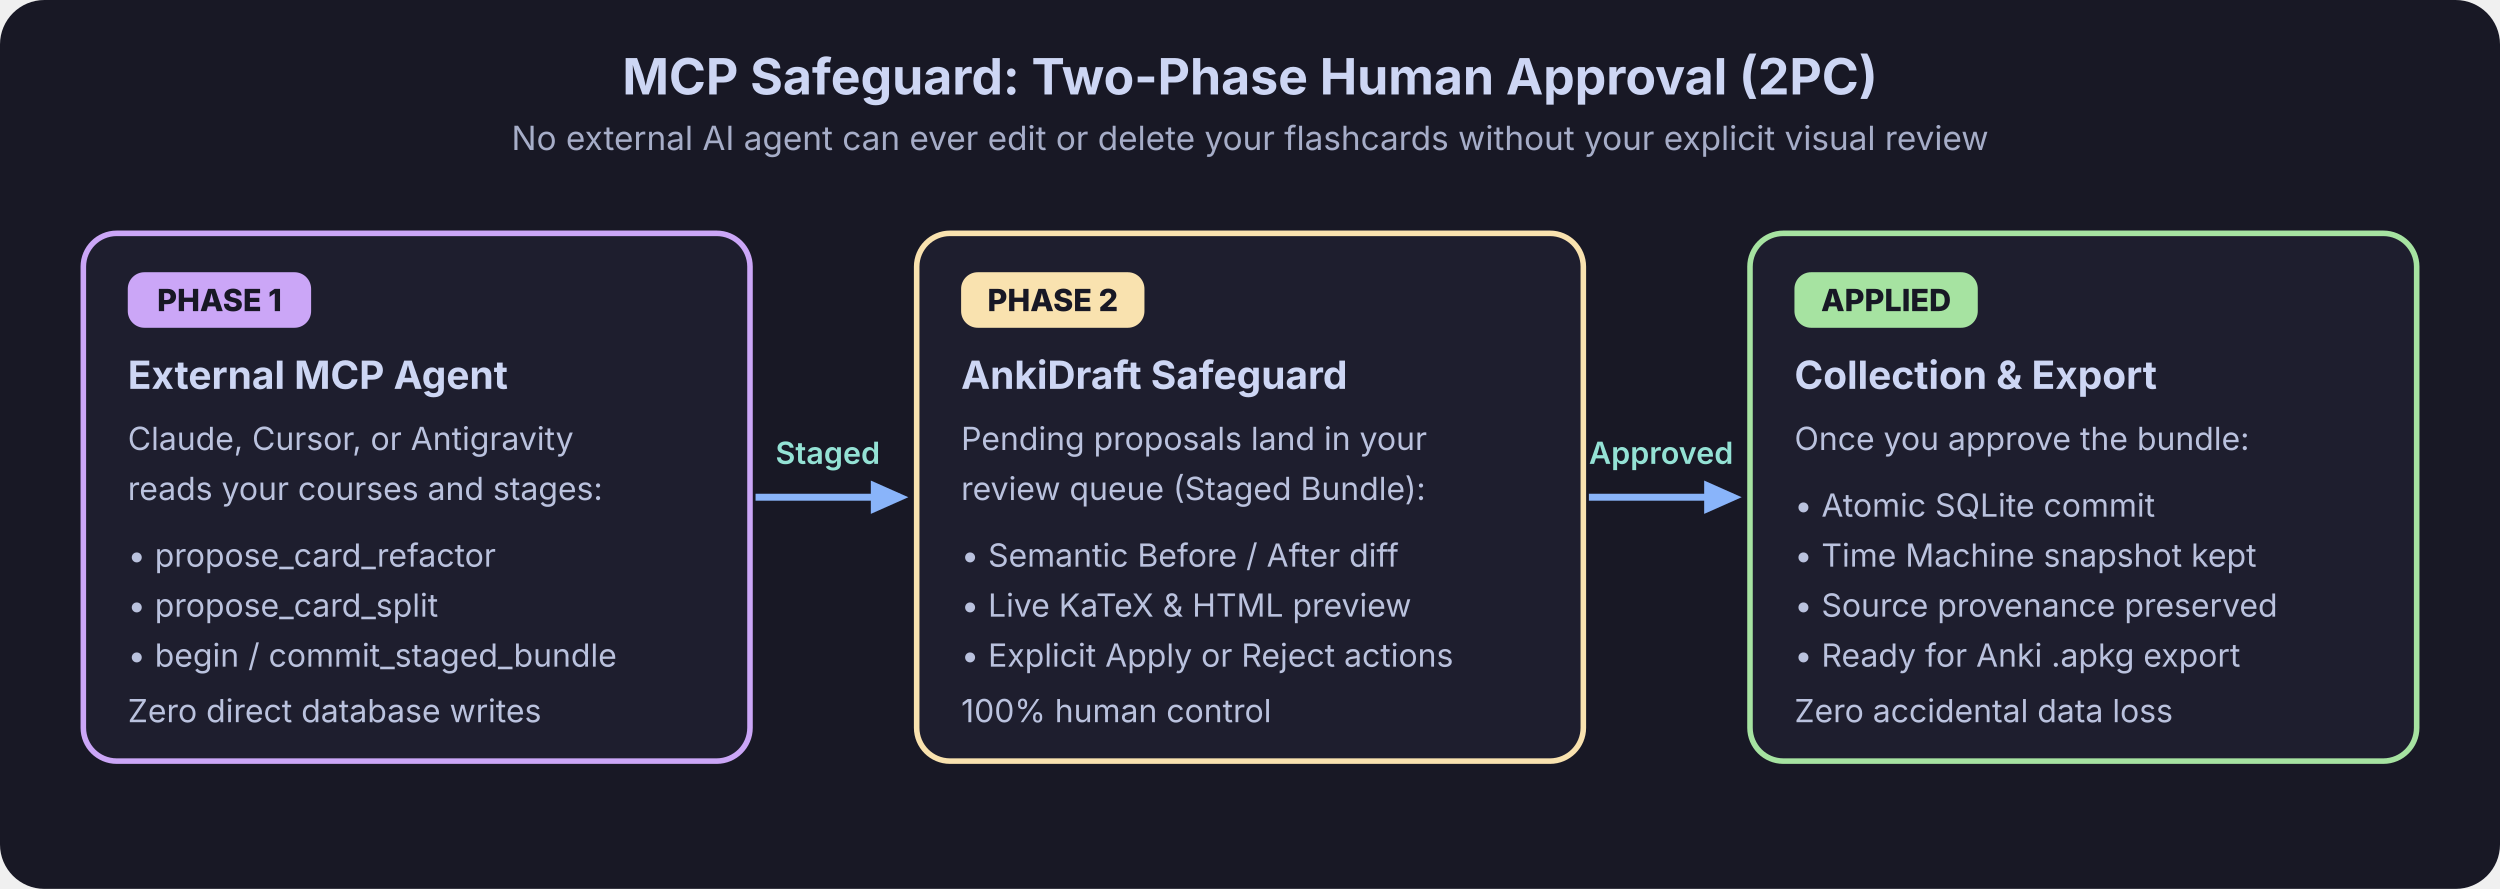
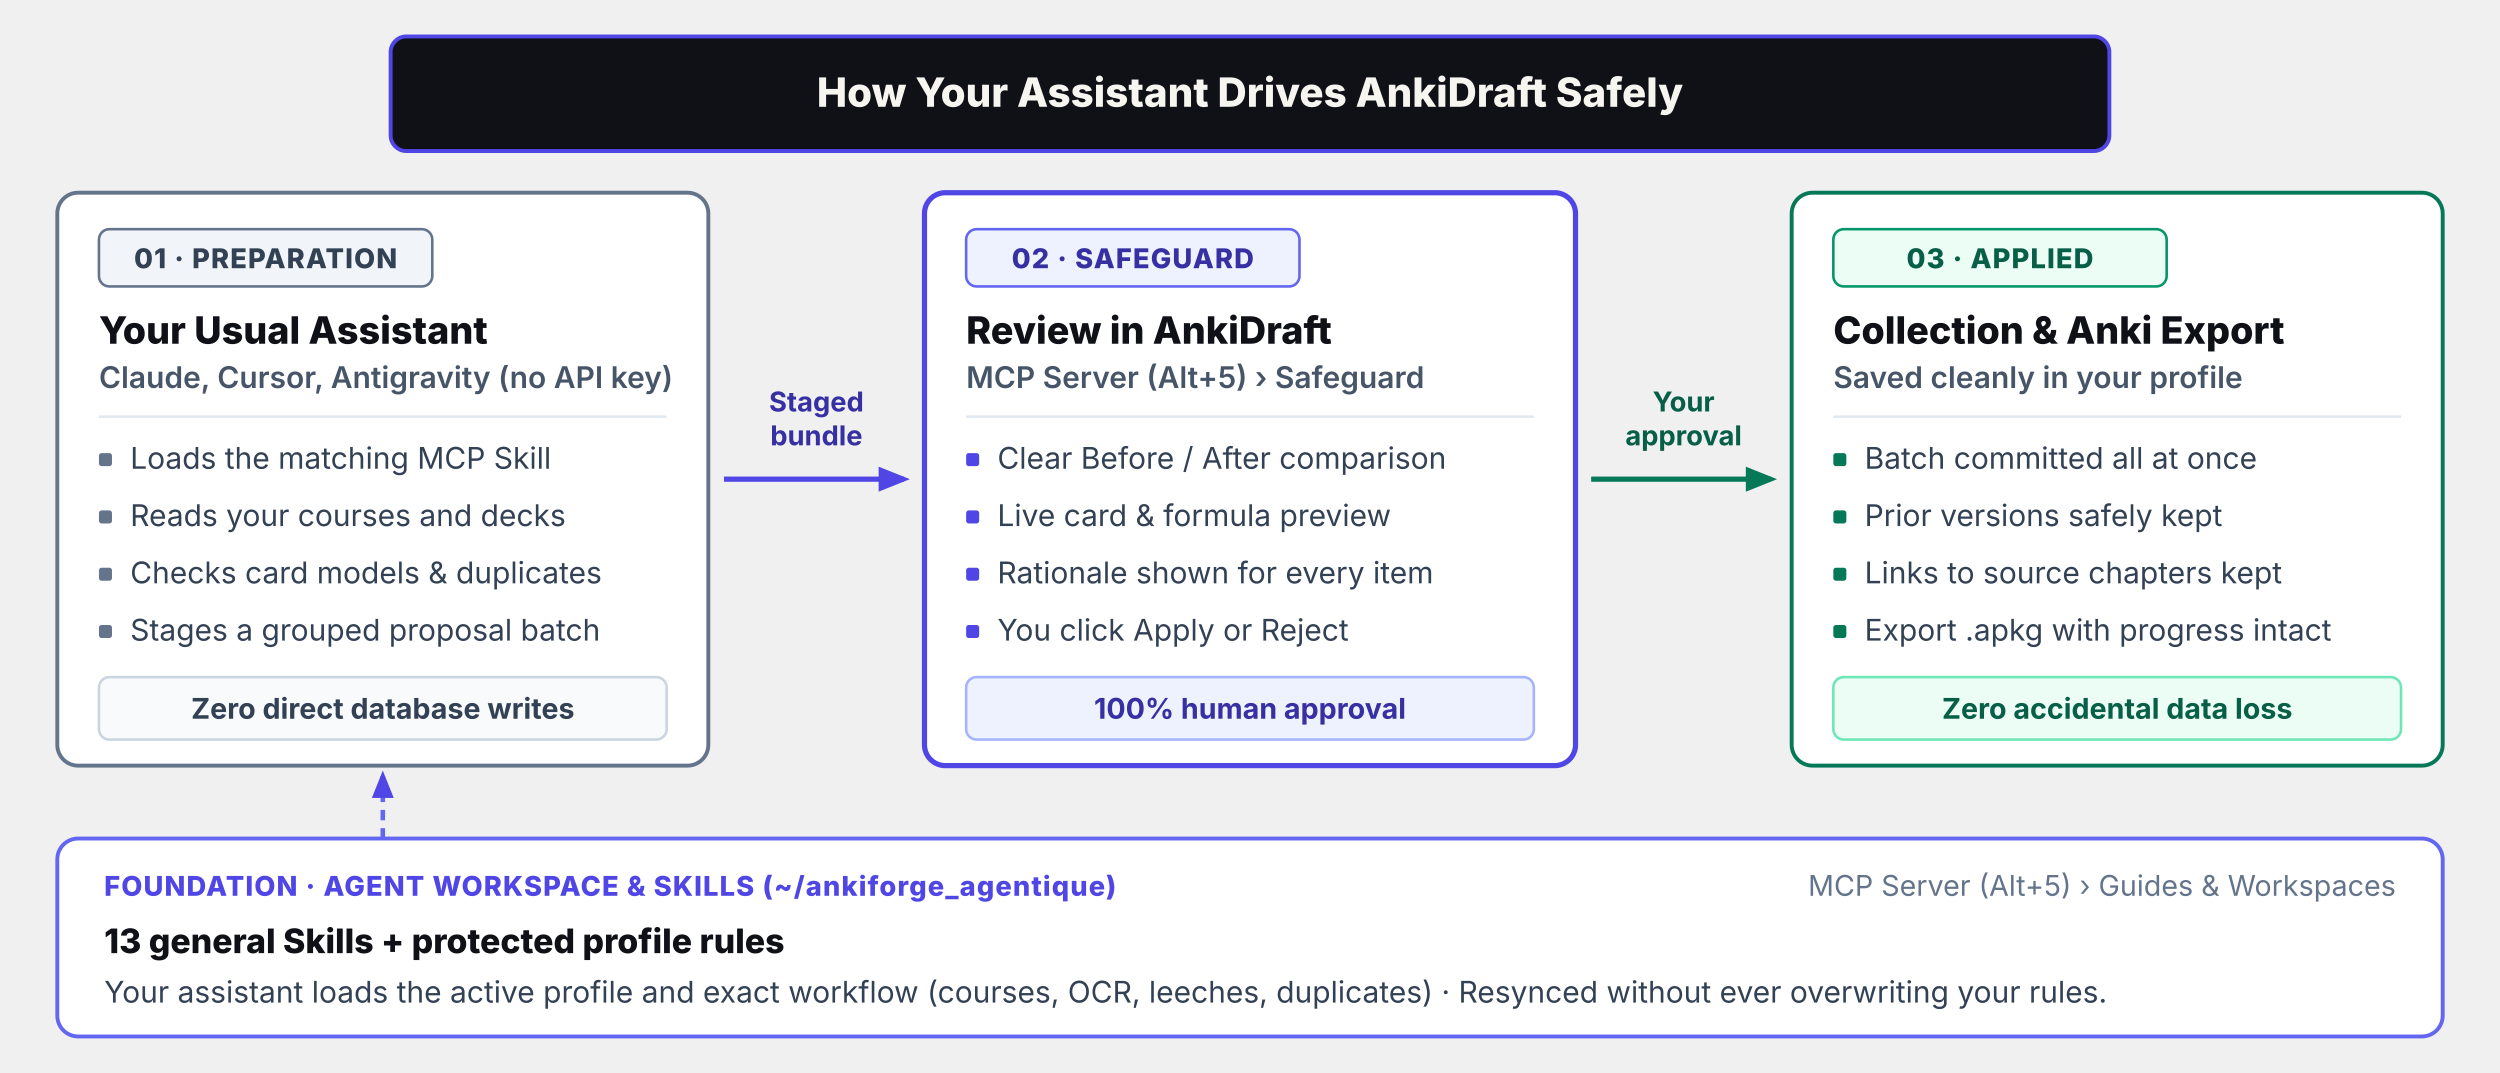
- <svg xmlns="http://www.w3.org/2000/svg" viewBox="0 0 900 320" width="100%" height="100%">
+ <svg xmlns="http://www.w3.org/2000/svg" viewBox="0 0 960 412" width="960" height="412" role="img" aria-label="How the Zero API Key Workflow Works with Skills Workspace and AnkiDraft Safeguard">
+   <style>
+     .header-box { fill: #0F1117; stroke: #4F46E5; stroke-width: 1.5; }
+     .header-text { fill: #F6F5F0; font-family: Archivo, Inter, system-ui, sans-serif; font-size: 15.5px; font-weight: 800; }
+ 
+     .card-prep { fill: #FFFFFF; stroke: #64748B; stroke-width: 1.5; }
+     .card-guard { fill: #FFFFFF; stroke: #4F46E5; stroke-width: 2; }
+     .card-done { fill: #FFFFFF; stroke: #047857; stroke-width: 1.5; }
+     .base-box { fill: #FFFFFF; stroke: #6366F1; stroke-width: 1.5; }
+ 
+     .divider { stroke: #E2E8F0; stroke-width: 1; }
+ 
+     .pill-prep { fill: #F1F5F9; stroke: #64748B; stroke-width: 1; }
+     .pill-prep-text { fill: #334155; font-family: Archivo, Inter, system-ui, sans-serif; font-size: 10.5px; font-weight: 800; letter-spacing: 0.04em; }
+ 
+     .pill-guard { fill: #EEF2FF; stroke: #6366F1; stroke-width: 1; }
+     .pill-guard-text { fill: #3730A3; font-family: Archivo, Inter, system-ui, sans-serif; font-size: 10.5px; font-weight: 800; letter-spacing: 0.04em; }
+ 
+     .pill-done { fill: #ECFDF5; stroke: #059669; stroke-width: 1; }
+     .pill-done-text { fill: #065F46; font-family: Archivo, Inter, system-ui, sans-serif; font-size: 10.5px; font-weight: 800; letter-spacing: 0.04em; }
+ 
+     .card-title { fill: #0F1117; font-family: Archivo, Inter, system-ui, sans-serif; font-size: 14.5px; font-weight: 800; }
+     .card-sub { fill: #475569; font-family: Inter, system-ui, sans-serif; font-size: 11.5px; font-weight: 600; }
+     .card-item { fill: #334155; font-family: Inter, system-ui, sans-serif; font-size: 11.5px; }
+ 
+     .dot-prep { fill: #64748B; }
+     .dot-guard { fill: #4F46E5; }
+     .dot-done { fill: #047857; }
+ 
+     .status-prep { fill: #F8FAFC; stroke: #CBD5E1; stroke-width: 1; }
+     .status-prep-text { fill: #334155; font-family: Inter, system-ui, sans-serif; font-size: 11px; font-weight: 700; }
+ 
+     .status-guard { fill: #EEF2FF; stroke: #A5B4FC; stroke-width: 1; }
+     .status-guard-text { fill: #3730A3; font-family: Inter, system-ui, sans-serif; font-size: 11px; font-weight: 700; }
+ 
+     .status-done { fill: #ECFDF5; stroke: #6EE7B7; stroke-width: 1; }
+     .status-done-text { fill: #065F46; font-family: Inter, system-ui, sans-serif; font-size: 11px; font-weight: 700; }
+ 
+     .arrow-line { stroke: #4F46E5; stroke-width: 2; fill: none; }
+     .arrow-done { stroke: #047857; stroke-width: 2; fill: none; }
+     .arrow-feed { stroke: #6366F1; stroke-width: 1.75; stroke-dasharray: 4 3; fill: none; }
+     .arrow-label { fill: #3730A3; font-family: Inter, system-ui, sans-serif; font-size: 10.5px; font-weight: 700; }
+     .arrow-label-done { fill: #065F46; font-family: Inter, system-ui, sans-serif; font-size: 10.5px; font-weight: 700; }
+ 
+     .marker-indigo { fill: #4F46E5; }
+     .marker-done { fill: #047857; }
+ 
+     .base-kicker { fill: #4F46E5; font-family: Archivo, Inter, system-ui, sans-serif; font-size: 10.5px; font-weight: 800; letter-spacing: 0.04em; }
+     .base-title { fill: #0F1117; font-family: Archivo, Inter, system-ui, sans-serif; font-size: 13px; font-weight: 800; }
+     .base-text { fill: #334155; font-family: Inter, system-ui, sans-serif; font-size: 11.5px; }
+     .base-muted { fill: #64748B; font-family: Inter, system-ui, sans-serif; font-size: 11px; }
+ 
+     @media (prefers-color-scheme: dark) {
+       .header-box { fill: #1E1B4B; stroke: #818CF8; }
+       .card-prep, .card-guard, .card-done, .base-box { fill: #161922; }
+       .card-prep { stroke: #64748B; }
+       .card-guard, .base-box { stroke: #818CF8; }
+       .card-done { stroke: #34D399; }
+       .divider { stroke: #262A36; }
+ 
+       .pill-prep { fill: #1E293B; stroke: #64748B; }
+       .pill-prep-text { fill: #E2E8F0; }
+       .pill-guard { fill: #1E1B4B; stroke: #818CF8; }
+       .pill-guard-text { fill: #C7D2FE; }
+       .pill-done { fill: #064E3B; stroke: #34D399; }
+       .pill-done-text { fill: #A7F3D0; }
+ 
+       .card-title, .base-title { fill: #F8FAFC; }
+       .card-sub, .card-item, .base-text { fill: #CBD5E1; }
+       .base-muted { fill: #94A3B8; }
+       .base-kicker { fill: #A5B4FC; }
+ 
+       .dot-prep { fill: #94A3B8; }
+       .dot-guard { fill: #818CF8; }
+       .dot-done { fill: #34D399; }
+ 
+       .status-prep { fill: #1E293B; stroke: #475569; }
+       .status-prep-text { fill: #E2E8F0; }
+       .status-guard { fill: #1E1B4B; stroke: #6366F1; }
+       .status-guard-text { fill: #C7D2FE; }
+       .status-done { fill: #064E3B; stroke: #10B981; }
+       .status-done-text { fill: #A7F3D0; }
+ 
+       .arrow-line, .arrow-feed { stroke: #818CF8; }
+       .arrow-done { stroke: #34D399; }
+       .arrow-label { fill: #C7D2FE; }
+       .arrow-label-done { fill: #A7F3D0; }
+       .marker-indigo { fill: #818CF8; }
+       .marker-done { fill: #34D399; }
+     }
+   </style>
  <defs>
-     <style>
-       .bg { fill: #181825; }
-       .box { fill: #1e1e2e; stroke: #45475a; stroke-width: 1.6; }
-       .box-purple { fill: #1e1e2e; stroke: #cba6f7; stroke-width: 2; }
-       .box-amber { fill: #1e1e2e; stroke: #f9e2af; stroke-width: 2; }
-       .box-green { fill: #1e1e2e; stroke: #a6e3a1; stroke-width: 2; }
-       .title { font-family: system-ui, -apple-system, sans-serif; font-size: 18px; font-weight: 700; fill: #cdd6f4; text-anchor: middle; }
-       .subtitle { font-family: system-ui, -apple-system, sans-serif; font-size: 12px; fill: #a6adc8; text-anchor: middle; }
-       .step-lbl { font-family: system-ui, -apple-system, sans-serif; font-size: 14px; font-weight: 700; fill: #cdd6f4; }
-       .desc { font-family: system-ui, -apple-system, sans-serif; font-size: 11.5px; fill: #bac2de; }
-       .badge { font-family: system-ui, -apple-system, sans-serif; font-size: 11px; font-weight: 800; fill: #181825; text-anchor: middle; }
-       .arrow { stroke: #89b4fa; stroke-width: 2.5; fill: none; }
-       .arrow-lbl { font-family: system-ui, -apple-system, sans-serif; font-size: 11px; font-weight: 600; fill: #94e2d5; text-anchor: middle; }
-     </style>
-     <marker id="arr-b" viewBox="0 0 10 10" refX="7" refY="5" markerWidth="6" markerHeight="6" orient="auto">
-       <path d="M 0 1 L 9 5 L 0 9 z" fill="#89b4fa" />
+     <marker id="arr-indigo" viewBox="0 0 10 10" refX="8" refY="5" markerWidth="6" markerHeight="6" orient="auto">
+       <path class="marker-indigo" d="M 0 1 L 10 5 L 0 9 z" />
+     </marker>
+     <marker id="arr-done" viewBox="0 0 10 10" refX="8" refY="5" markerWidth="6" markerHeight="6" orient="auto">
+       <path class="marker-done" d="M 0 1 L 10 5 L 0 9 z" />
    </marker>
  </defs>
-   <rect width="900" height="320" rx="16" class="bg" />
-   <text x="450" y="34" class="title">MCP Safeguard: Two-Phase Human Approval (2PC)</text>
-   <text x="450" y="54" class="subtitle">No external AI agent can ever edit or delete your flashcards without your explicit visual review</text>
-   <g transform="translate(30, 84)">
-     <rect width="240" height="190" rx="12" class="box-purple" />
-     <rect x="16" y="14" width="66" height="20" rx="6" fill="#cba6f7" />
-     <text x="49" y="28" class="badge">PHASE 1</text>
-     <text x="16" y="56" class="step-lbl">External MCP Agent</text>
-     <text x="16" y="78" class="desc">Claude, Cursor, or Antigravity</text>
-     <text x="16" y="96" class="desc">reads your courses and stages:</text>
-     <text x="16" y="120" class="desc">• propose_card_refactor</text>
-     <text x="16" y="138" class="desc">• propose_card_split</text>
-     <text x="16" y="156" class="desc">• begin / commit_staged_bundle</text>
-     <text x="16" y="176" class="desc" fill="#cba6f7">Zero direct database writes</text>
+   <rect class="header-box" x="150" y="14" width="660" height="44" rx="6" />
+   <text class="header-text" x="480" y="41" text-anchor="middle">How Your Assistant Drives AnkiDraft Safely</text>
+   <g transform="translate(22, 74)">
+     <rect class="card-prep" x="0" y="0" width="250" height="220" rx="8" />
+     <rect class="pill-prep" x="16" y="14" width="128" height="22" rx="4" />
+     <text class="pill-prep-text" x="80" y="29" text-anchor="middle">01 · PREPARATION</text>
+     <text class="card-title" x="16" y="58">Your Usual Assistant</text>
+     <text class="card-sub" x="16" y="75">Claude, Cursor, Antigravity (no API key)</text>
+     <line class="divider" x1="16" y1="86" x2="234" y2="86" />
+     <rect class="dot-prep" x="16" y="100" width="5" height="5" rx="1" />
+     <text class="card-item" x="28" y="106">Loads the matching MCP Skill</text>
+     <rect class="dot-prep" x="16" y="122" width="5" height="5" rx="1" />
+     <text class="card-item" x="28" y="128">Reads your courses and decks</text>
+     <rect class="dot-prep" x="16" y="144" width="5" height="5" rx="1" />
+     <text class="card-item" x="28" y="150">Checks card models &amp; duplicates</text>
+     <rect class="dot-prep" x="16" y="166" width="5" height="5" rx="1" />
+     <text class="card-item" x="28" y="172">Stages a grouped proposal batch</text>
+     <rect class="status-prep" x="16" y="186" width="218" height="24" rx="4" />
+     <text class="status-prep-text" x="125" y="202" text-anchor="middle">Zero direct database writes</text>
  </g>
-   <path d="M 272 179 L 324 179" class="arrow" marker-end="url(#arr-b)" />
-   <text x="298" y="167" class="arrow-lbl">Staged</text>
-   <g transform="translate(330, 84)">
-     <rect width="240" height="190" rx="12" class="box-amber" />
-     <rect x="16" y="14" width="66" height="20" rx="6" fill="#f9e2af" />
-     <text x="49" y="28" class="badge">PHASE 2</text>
-     <text x="16" y="56" class="step-lbl">AnkiDraft Safeguard</text>
-     <text x="16" y="78" class="desc">Pending proposals land in your</text>
-     <text x="16" y="96" class="desc">review queue (Staged Bundle):</text>
-     <text x="16" y="120" class="desc">• Semantic Before / After diff</text>
-     <text x="16" y="138" class="desc">• Live KaTeX &amp; HTML preview</text>
-     <text x="16" y="156" class="desc">• Explicit Apply or Reject actions</text>
-     <text x="16" y="176" class="desc" fill="#f9e2af">100% human control</text>
+   <text class="arrow-label" x="313.5" y="158" text-anchor="middle">Staged</text>
+   <text class="arrow-label" x="313.5" y="171" text-anchor="middle">bundle</text>
+   <path class="arrow-line" d="M 278 184 H 347" marker-end="url(#arr-indigo)" />
+   <g transform="translate(355, 74)">
+     <rect class="card-guard" x="0" y="0" width="250" height="220" rx="8" />
+     <rect class="pill-guard" x="16" y="14" width="128" height="22" rx="4" />
+     <text class="pill-guard-text" x="80" y="29" text-anchor="middle">02 · SAFEGUARD</text>
+     <text class="card-title" x="16" y="58">Review in AnkiDraft</text>
+     <text class="card-sub" x="16" y="75">MCP Server (Alt+5) › Safeguard</text>
+     <line class="divider" x1="16" y1="86" x2="234" y2="86" />
+     <rect class="dot-guard" x="16" y="100" width="5" height="5" rx="1" />
+     <text class="card-item" x="28" y="106">Clear Before / After comparison</text>
+     <rect class="dot-guard" x="16" y="122" width="5" height="5" rx="1" />
+     <text class="card-item" x="28" y="128">Live card &amp; formula preview</text>
+     <rect class="dot-guard" x="16" y="144" width="5" height="5" rx="1" />
+     <text class="card-item" x="28" y="150">Rationale shown for every item</text>
+     <rect class="dot-guard" x="16" y="166" width="5" height="5" rx="1" />
+     <text class="card-item" x="28" y="172">You click Apply or Reject</text>
+     <rect class="status-guard" x="16" y="186" width="218" height="24" rx="4" />
+     <text class="status-guard-text" x="125" y="202" text-anchor="middle">100% human approval</text>
  </g>
-   <path d="M 572 179 L 624 179" class="arrow" marker-end="url(#arr-b)" />
-   <text x="598" y="167" class="arrow-lbl">Approved</text>
-   <g transform="translate(630, 84)">
-     <rect width="240" height="190" rx="12" class="box-green" />
-     <rect x="16" y="14" width="66" height="20" rx="6" fill="#a6e3a1" />
-     <text x="49" y="28" class="badge">APPLIED</text>
-     <text x="16" y="56" class="step-lbl">Collection &amp; Export</text>
-     <text x="16" y="78" class="desc">Once you approve the bundle:</text>
-     <text x="16" y="102" class="desc">• Atomic SQLite commit</text>
-     <text x="16" y="120" class="desc">• Time Machine snapshot kept</text>
-     <text x="16" y="138" class="desc">• Source provenance preserved</text>
-     <text x="16" y="156" class="desc">• Ready for Anki .apkg export</text>
-     <text x="16" y="176" class="desc" fill="#a6e3a1">Zero accidental data loss</text>
+   <text class="arrow-label-done" x="646.5" y="158" text-anchor="middle">Your</text>
+   <text class="arrow-label-done" x="646.5" y="171" text-anchor="middle">approval</text>
+   <path class="arrow-done" d="M 611 184 H 680" marker-end="url(#arr-done)" />
+   <g transform="translate(688, 74)">
+     <rect class="card-done" x="0" y="0" width="250" height="220" rx="8" />
+     <rect class="pill-done" x="16" y="14" width="128" height="22" rx="4" />
+     <text class="pill-done-text" x="80" y="29" text-anchor="middle">03 · APPLIED</text>
+     <text class="card-title" x="16" y="58">Collection &amp; Anki Export</text>
+     <text class="card-sub" x="16" y="75">Saved cleanly in your profile</text>
+     <line class="divider" x1="16" y1="86" x2="234" y2="86" />
+     <rect class="dot-done" x="16" y="100" width="5" height="5" rx="1" />
+     <text class="card-item" x="28" y="106">Batch committed all at once</text>
+     <rect class="dot-done" x="16" y="122" width="5" height="5" rx="1" />
+     <text class="card-item" x="28" y="128">Prior versions safely kept</text>
+     <rect class="dot-done" x="16" y="144" width="5" height="5" rx="1" />
+     <text class="card-item" x="28" y="150">Links to source chapters kept</text>
+     <rect class="dot-done" x="16" y="166" width="5" height="5" rx="1" />
+     <text class="card-item" x="28" y="172">Export .apkg with progress intact</text>
+     <rect class="status-done" x="16" y="186" width="218" height="24" rx="4" />
+     <text class="status-done-text" x="125" y="202" text-anchor="middle">Zero accidental data loss</text>
+   </g>
+   <path class="arrow-feed" d="M 147 322 V 298" marker-end="url(#arr-indigo)" />
+   <g transform="translate(22, 322)">
+     <rect class="base-box" x="0" y="0" width="916" height="76" rx="8" />
+     <text class="base-kicker" x="18" y="22">FOUNDATION · AGENT WORKSPACE &amp; SKILLS (~/ankiforge_agentique)</text>
+     <text class="base-muted" x="898" y="22" text-anchor="end">MCP Server (Alt+5) › Guides &amp; Workspaces</text>
+     <text class="base-title" x="18" y="44">13 general Skills + protected profile rules</text>
+     <text class="base-text" x="18" y="63">Your assistant loads the active profile and exact workflow (courses, OCR, leeches, duplicates) · Resynced without ever overwriting your rules.</text>
  </g>
</svg>
